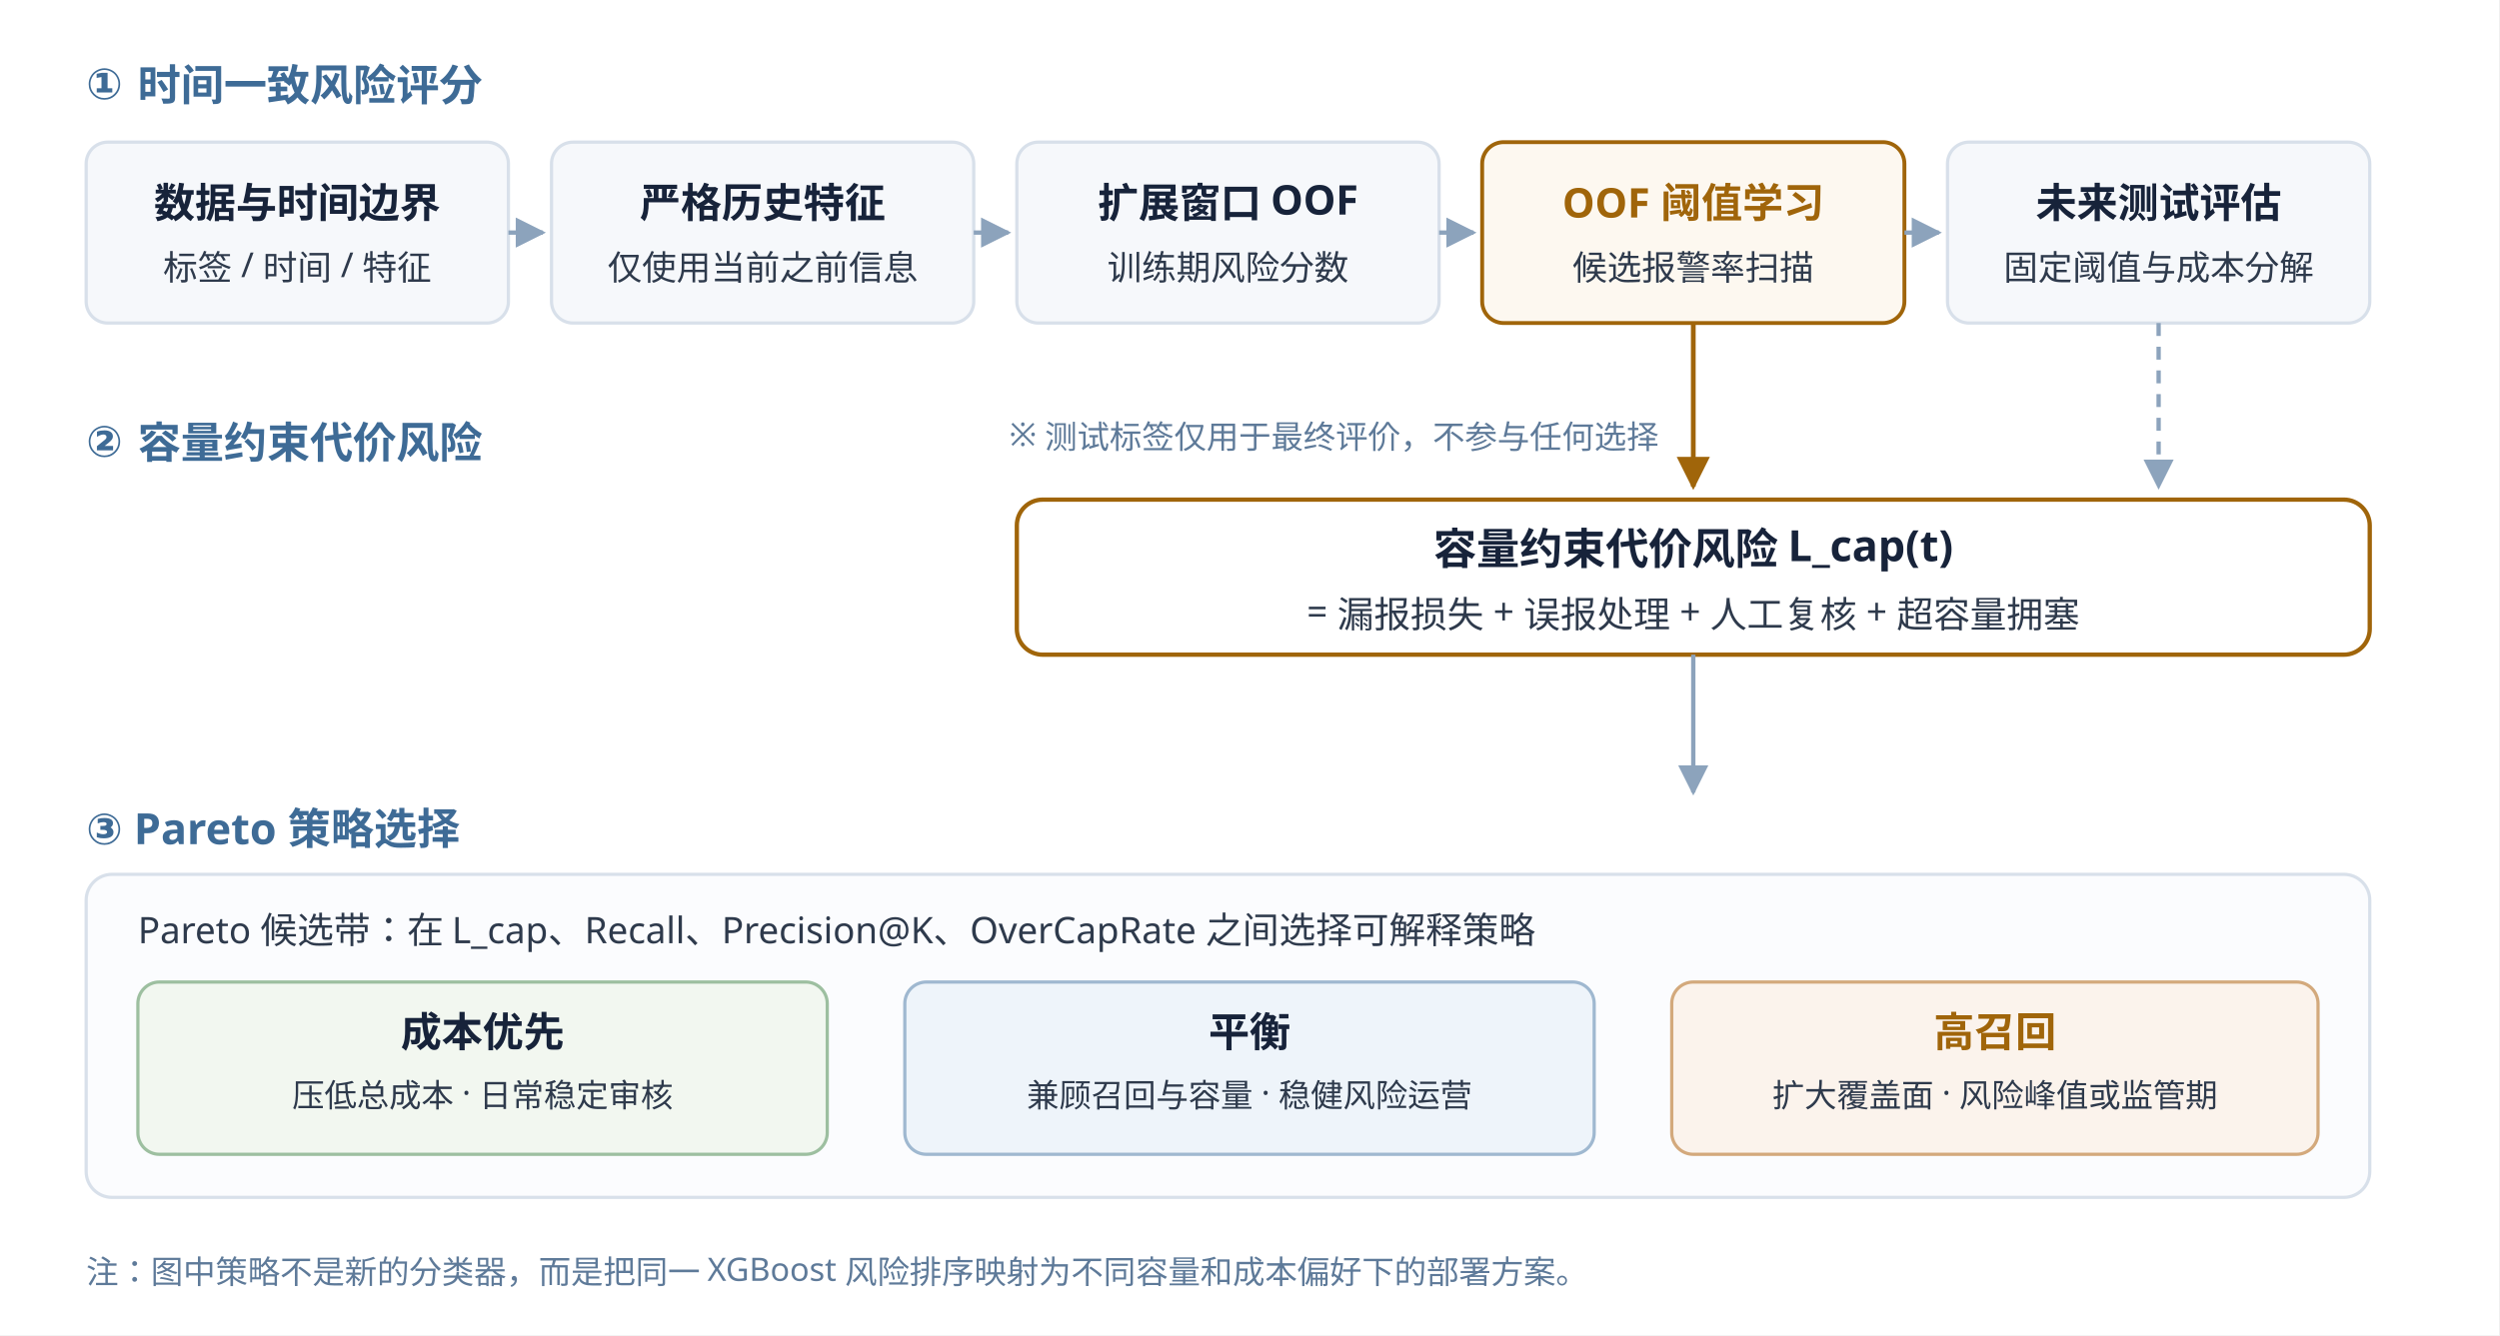
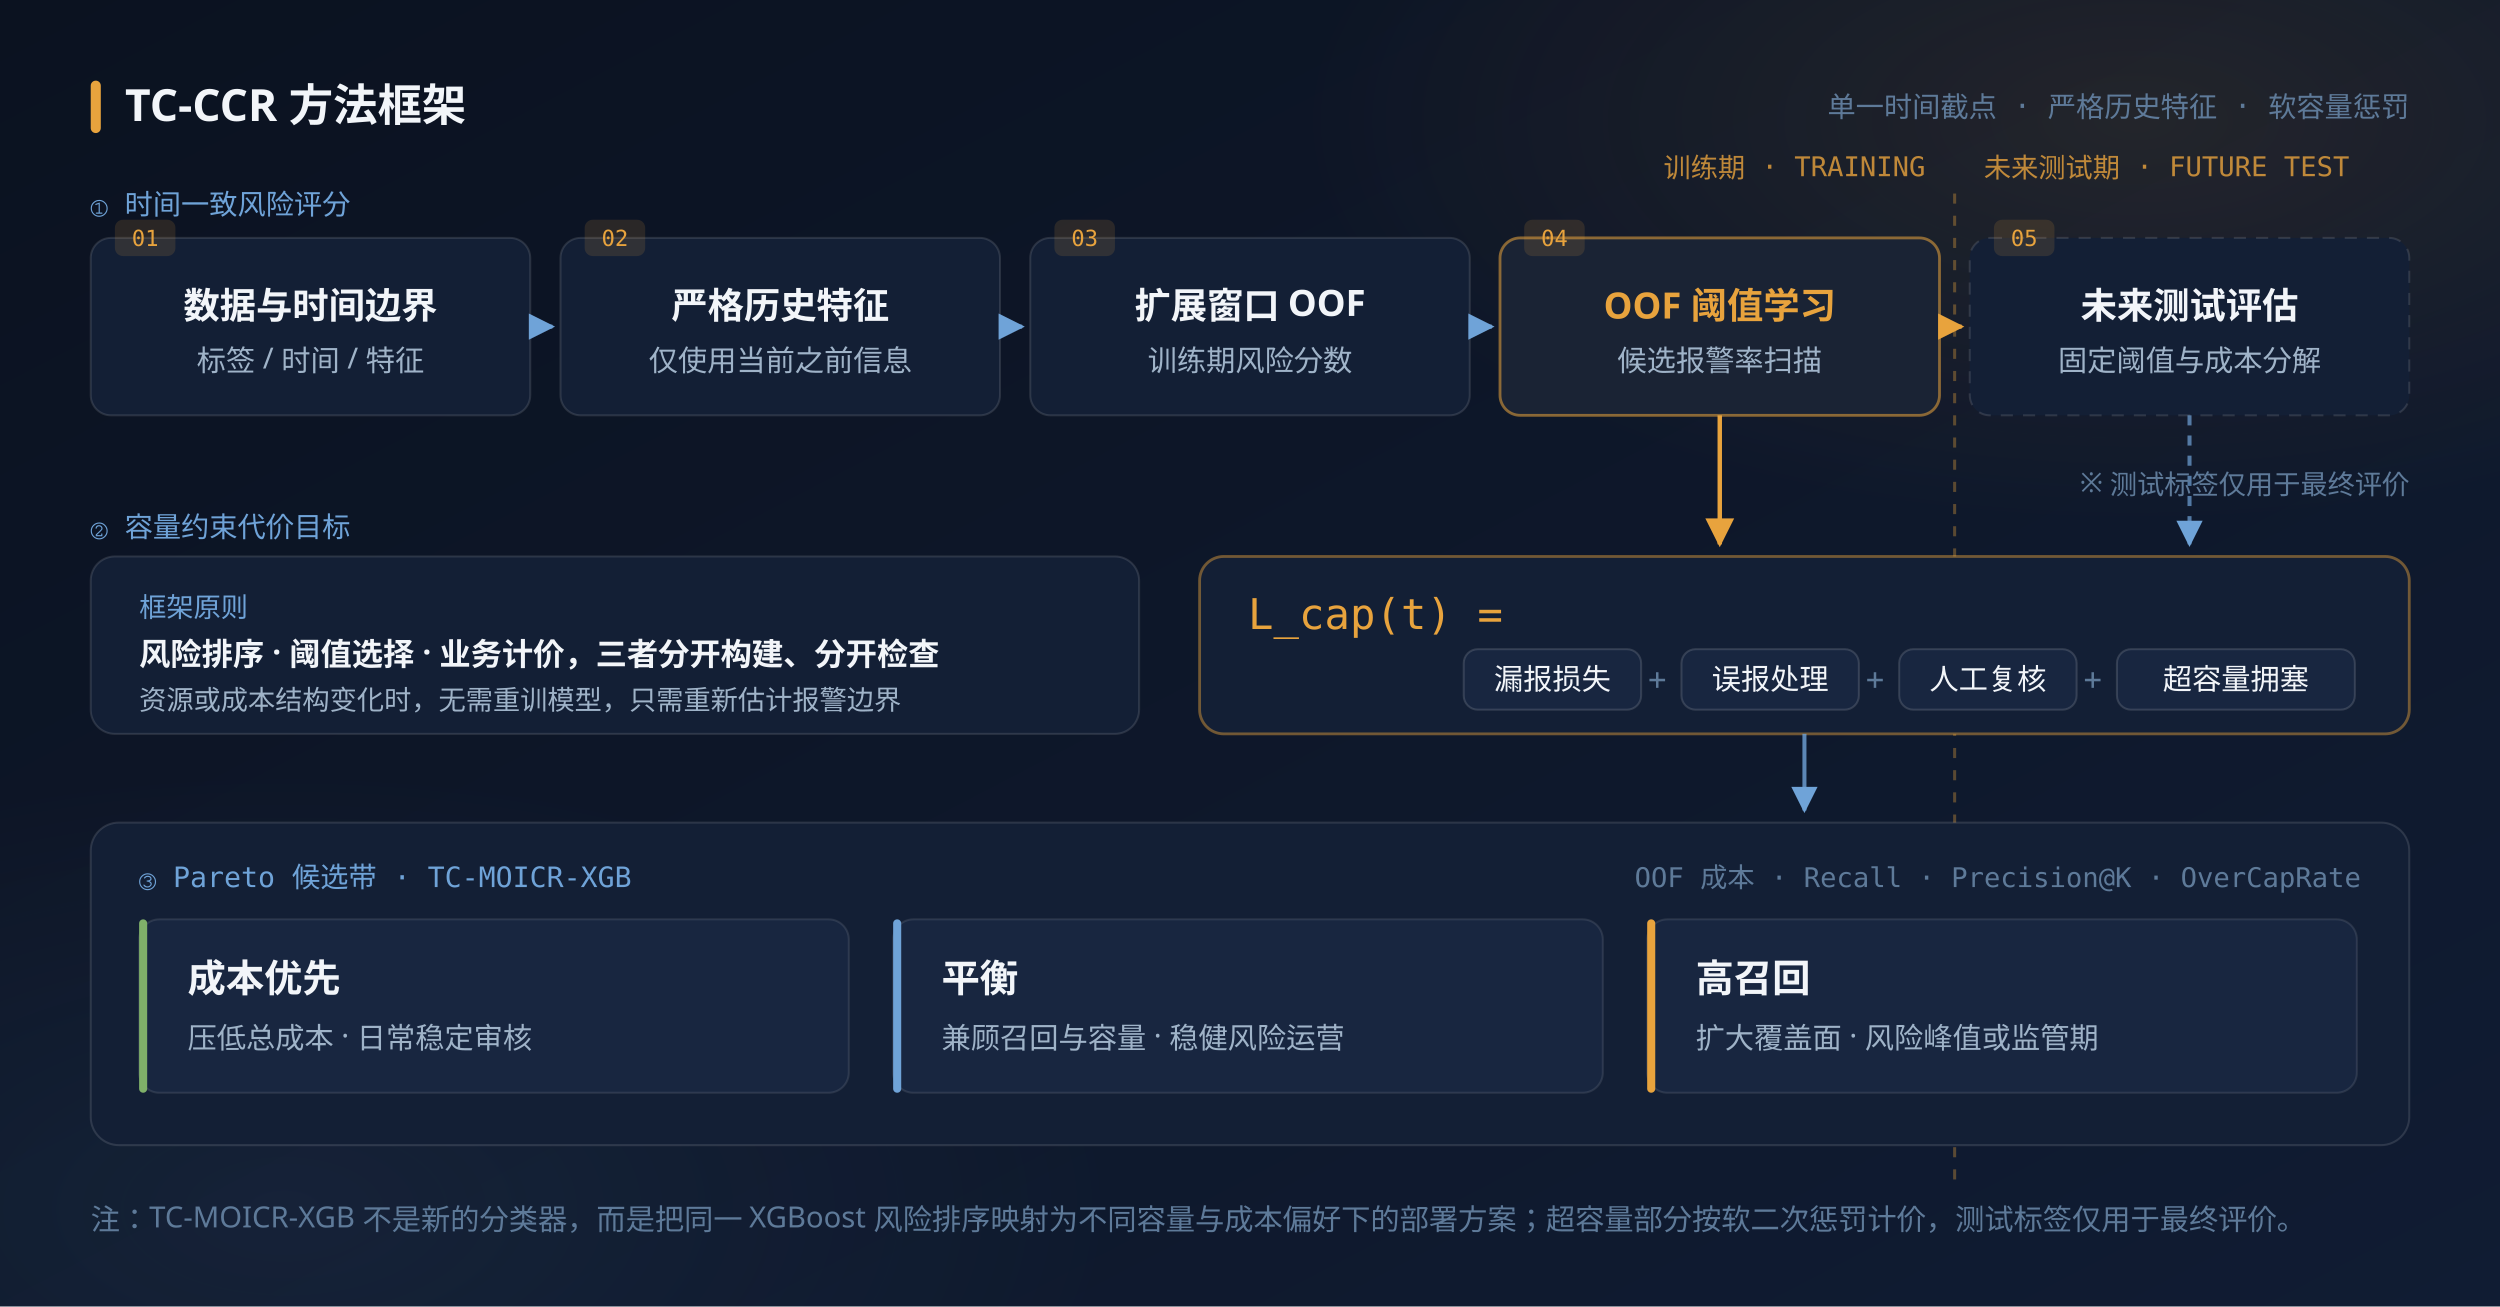
- <svg xmlns="http://www.w3.org/2000/svg" width="1160" height="620" viewBox="0 0 1160 620" font-family="Segoe UI, Microsoft YaHei, PingFang SC, sans-serif">
+ <svg xmlns="http://www.w3.org/2000/svg" width="1240" height="648" viewBox="0 0 1240 648" font-family="Segoe UI, Microsoft YaHei, PingFang SC, sans-serif">
  <defs>
-     <marker id="arw" viewBox="0 0 10 10" refX="9" refY="5" markerWidth="7" markerHeight="7" orient="auto-start-reverse">
-       <path d="M 0 0 L 10 5 L 0 10 z" fill="#8CA3BC" />
+     <linearGradient id="bg" x1="0" y1="0" x2="1" y2="1">
+       <stop offset="0" stop-color="#0B1220" />
+       <stop offset="1" stop-color="#101C33" />
+     </linearGradient>
+     <radialGradient id="glowA" cx="0.5" cy="0.5" r="0.5">
+       <stop offset="0" stop-color="#E8A33D" stop-opacity="0.10" />
+       <stop offset="1" stop-color="#E8A33D" stop-opacity="0" />
+     </radialGradient>
+     <radialGradient id="glowB" cx="0.5" cy="0.5" r="0.5">
+       <stop offset="0" stop-color="#6FA3D8" stop-opacity="0.08" />
+       <stop offset="1" stop-color="#6FA3D8" stop-opacity="0" />
+     </radialGradient>
+     <marker id="arw" viewBox="0 0 10 10" refX="9" refY="5" markerWidth="6.5" markerHeight="6.5" orient="auto-start-reverse">
+       <path d="M 0 0 L 10 5 L 0 10 z" fill="#6FA3D8" />
    </marker>
-     <marker id="arwA" viewBox="0 0 10 10" refX="9" refY="5" markerWidth="7" markerHeight="7" orient="auto-start-reverse">
-       <path d="M 0 0 L 10 5 L 0 10 z" fill="#A0650A" />
+     <marker id="arwAmber" viewBox="0 0 10 10" refX="9" refY="5" markerWidth="6.5" markerHeight="6.5" orient="auto-start-reverse">
+       <path d="M 0 0 L 10 5 L 0 10 z" fill="#E8A33D" />
    </marker>
  </defs>
-   <rect width="1160" height="620" fill="#FFFFFF" />
-   <text x="40" y="46" fill="#3E6B96" font-size="20" font-weight="600">① 时间一致风险评分</text>
+   <rect width="1240" height="648" fill="url(#bg)" />
+   <ellipse cx="1060" cy="60" rx="420" ry="200" fill="url(#glowA)" />
+   <ellipse cx="140" cy="600" rx="420" ry="220" fill="url(#glowB)" />
+   <line x1="969.5" y1="96" x2="969.5" y2="586" stroke="#E8A33D" stroke-width="1.5" stroke-dasharray="5 6" opacity="0.35" />
+   <text x="955" y="88" text-anchor="end" fill="#E8A33D" opacity="0.8" font-size="13.5" font-family="Cascadia Code, Consolas, monospace">训练期 · TRAINING</text>
+   <text x="984" y="88" fill="#E8A33D" opacity="0.8" font-size="13.5" font-family="Cascadia Code, Consolas, monospace">未来测试期 · FUTURE TEST</text>
+   <rect x="45" y="40" width="5" height="26" rx="2.5" fill="#E8A33D" />
+   <text x="62" y="60" fill="#F2F5F9" font-size="22" font-weight="600">TC-CCR 方法框架</text>
+   <text x="1195" y="58" text-anchor="end" fill="#5E7A99" font-size="14" font-family="Cascadia Code, Consolas, monospace">单一时间截点 · 严格历史特征 · 软容量惩罚</text>
+   <text x="45" y="106" fill="#6FA3D8" font-size="14" font-family="Cascadia Code, Consolas, monospace">① 时间一致风险评分</text>
  <g>
-     <rect x="40" y="66" width="196" height="84" rx="10" fill="#F6F8FB" stroke="#D8E0EA" stroke-width="1.5" />
-     <text x="138" y="101" text-anchor="middle" fill="#17233A" font-size="19" font-weight="600">数据与时间边界</text>
-     <text x="138" y="130" text-anchor="middle" fill="#2E3A4C" font-size="16">标签 / 时间 / 特征</text>
-     <rect x="256" y="66" width="196" height="84" rx="10" fill="#F6F8FB" stroke="#D8E0EA" stroke-width="1.5" />
-     <text x="354" y="101" text-anchor="middle" fill="#17233A" font-size="19" font-weight="600">严格历史特征</text>
-     <text x="354" y="130" text-anchor="middle" fill="#2E3A4C" font-size="16">仅使用当前之前信息</text>
-     <rect x="472" y="66" width="196" height="84" rx="10" fill="#F6F8FB" stroke="#D8E0EA" stroke-width="1.5" />
-     <text x="570" y="101" text-anchor="middle" fill="#17233A" font-size="19" font-weight="600">扩展窗口 OOF</text>
-     <text x="570" y="130" text-anchor="middle" fill="#2E3A4C" font-size="16">训练期风险分数</text>
-     <rect x="688" y="66" width="196" height="84" rx="10" fill="#FDF8F0" stroke="#A0650A" stroke-width="1.8" />
-     <text x="786" y="101" text-anchor="middle" fill="#A0650A" font-size="19" font-weight="600">OOF 阈值学习</text>
-     <text x="786" y="130" text-anchor="middle" fill="#2E3A4C" font-size="16">候选报警率扫描</text>
-     <rect x="904" y="66" width="196" height="84" rx="10" fill="#F6F8FB" stroke="#D8E0EA" stroke-width="1.5" />
-     <text x="1002" y="101" text-anchor="middle" fill="#17233A" font-size="19" font-weight="600">未来测试评估</text>
-     <text x="1002" y="130" text-anchor="middle" fill="#2E3A4C" font-size="16">固定阈值与成本分解</text>
-     <line x1="236" y1="108" x2="252" y2="108" stroke="#8CA3BC" stroke-width="2" marker-end="url(#arw)" />
-     <line x1="452" y1="108" x2="468" y2="108" stroke="#8CA3BC" stroke-width="2" marker-end="url(#arw)" />
-     <line x1="668" y1="108" x2="684" y2="108" stroke="#8CA3BC" stroke-width="2" marker-end="url(#arw)" />
-     <line x1="884" y1="108" x2="900" y2="108" stroke="#8CA3BC" stroke-width="2" marker-end="url(#arw)" />
+     <rect x="45" y="118" width="218" height="88" rx="10" fill="#131F35" stroke="#FFFFFF" stroke-opacity="0.12" />
+     <rect x="57" y="109" width="30" height="18" rx="4" fill="#E8A33D" opacity="0.14" />
+     <text x="72" y="122" text-anchor="middle" fill="#E8A33D" font-size="11" font-family="Cascadia Code, Consolas, monospace">01</text>
+     <text x="154" y="158" text-anchor="middle" fill="#F2F5F9" font-size="18" font-weight="600">数据与时间边界</text>
+     <text x="154" y="184" text-anchor="middle" fill="#9FB3C8" font-size="14.5">标签 / 时间 / 特征</text>
+     <rect x="278" y="118" width="218" height="88" rx="10" fill="#131F35" stroke="#FFFFFF" stroke-opacity="0.12" />
+     <rect x="290" y="109" width="30" height="18" rx="4" fill="#E8A33D" opacity="0.14" />
+     <text x="305" y="122" text-anchor="middle" fill="#E8A33D" font-size="11" font-family="Cascadia Code, Consolas, monospace">02</text>
+     <text x="387" y="158" text-anchor="middle" fill="#F2F5F9" font-size="18" font-weight="600">严格历史特征</text>
+     <text x="387" y="184" text-anchor="middle" fill="#9FB3C8" font-size="14.5">仅使用当前之前信息</text>
+     <rect x="511" y="118" width="218" height="88" rx="10" fill="#131F35" stroke="#FFFFFF" stroke-opacity="0.12" />
+     <rect x="523" y="109" width="30" height="18" rx="4" fill="#E8A33D" opacity="0.14" />
+     <text x="538" y="122" text-anchor="middle" fill="#E8A33D" font-size="11" font-family="Cascadia Code, Consolas, monospace">03</text>
+     <text x="620" y="158" text-anchor="middle" fill="#F2F5F9" font-size="18" font-weight="600">扩展窗口 OOF</text>
+     <text x="620" y="184" text-anchor="middle" fill="#9FB3C8" font-size="14.5">训练期风险分数</text>
+     <rect x="744" y="118" width="218" height="88" rx="10" fill="#1A2334" stroke="#E8A33D" stroke-opacity="0.55" stroke-width="1.4" />
+     <rect x="756" y="109" width="30" height="18" rx="4" fill="#E8A33D" opacity="0.14" />
+     <text x="771" y="122" text-anchor="middle" fill="#E8A33D" font-size="11" font-family="Cascadia Code, Consolas, monospace">04</text>
+     <text x="853" y="158" text-anchor="middle" fill="#E8A33D" font-size="18" font-weight="600">OOF 阈值学习</text>
+     <text x="853" y="184" text-anchor="middle" fill="#9FB3C8" font-size="14.5">候选报警率扫描</text>
+     <rect x="977" y="118" width="218" height="88" rx="10" fill="#131F35" stroke="#FFFFFF" stroke-opacity="0.12" stroke-dasharray="6 5" />
+     <rect x="989" y="109" width="30" height="18" rx="4" fill="#E8A33D" opacity="0.14" />
+     <text x="1004" y="122" text-anchor="middle" fill="#E8A33D" font-size="11" font-family="Cascadia Code, Consolas, monospace">05</text>
+     <text x="1086" y="158" text-anchor="middle" fill="#F2F5F9" font-size="18" font-weight="600">未来测试评估</text>
+     <text x="1086" y="184" text-anchor="middle" fill="#9FB3C8" font-size="14.5">固定阈值与成本分解</text>
+     <line x1="263" y1="162" x2="274" y2="162" stroke="#6FA3D8" stroke-opacity="0.8" stroke-width="2" marker-end="url(#arw)" />
+     <line x1="496" y1="162" x2="507" y2="162" stroke="#6FA3D8" stroke-opacity="0.8" stroke-width="2" marker-end="url(#arw)" />
+     <line x1="729" y1="162" x2="740" y2="162" stroke="#6FA3D8" stroke-opacity="0.8" stroke-width="2" marker-end="url(#arw)" />
+     <line x1="962" y1="162" x2="973" y2="162" stroke="#E8A33D" stroke-width="2" stroke-dasharray="4 4" marker-end="url(#arwAmber)" />
  </g>
-   <text x="40" y="212" fill="#3E6B96" font-size="20" font-weight="600">② 容量约束代价风险</text>
-   <text x="770" y="207" text-anchor="end" fill="#5E7A99" font-size="15">※ 测试标签仅用于最终评价，不参与任何选择</text>
-   <line x1="1002" y1="150" x2="1002" y2="226" stroke="#8CA3BC" stroke-width="2" stroke-dasharray="6 5" marker-end="url(#arw)" />
-   <line x1="786" y1="150" x2="786" y2="226" stroke="#A0650A" stroke-width="2.2" marker-end="url(#arwA)" />
+   <text x="45" y="266" fill="#6FA3D8" font-size="14" font-family="Cascadia Code, Consolas, monospace">② 容量约束代价目标</text>
  <g>
-     <rect x="472" y="232" width="628" height="72" rx="12" fill="#FFFFFF" stroke="#A0650A" stroke-width="2" />
-     <text x="786" y="262" text-anchor="middle" fill="#17233A" font-size="20" font-weight="600">容量约束代价风险 L_cap(t)</text>
-     <text x="786" y="290" text-anchor="middle" fill="#2E3A4C" font-size="17">= 漏报损失 + 误报处理 + 人工复核 + 超容量拥塞</text>
+     <rect x="45" y="276" width="520" height="88" rx="12" fill="#131F35" stroke="#FFFFFF" stroke-opacity="0.12" />
+     <text x="69" y="306" fill="#6FA3D8" font-size="13.5" font-family="Cascadia Code, Consolas, monospace">框架原则</text>
+     <text x="69" y="330" fill="#F2F5F9" font-size="15.5" font-weight="600">风险排序 · 阈值选择 · 业务计价，三者分开构建、分开检查</text>
+     <text x="69" y="352" fill="#9FB3C8" font-size="13.5">资源或成本结构变化时，无需重训模型，只需重新估计报警边界</text>
  </g>
-   <line x1="786" y1="304" x2="786" y2="368" stroke="#8CA3BC" stroke-width="2" marker-end="url(#arw)" />
-   <text x="40" y="392" fill="#3E6B96" font-size="20" font-weight="600">③ Pareto 策略选择</text>
+   <line x1="853" y1="206" x2="853" y2="270" stroke="#E8A33D" stroke-width="2.2" marker-end="url(#arwAmber)" />
+   <line x1="1086" y1="206" x2="1086" y2="270" stroke="#6FA3D8" stroke-opacity="0.7" stroke-width="2" stroke-dasharray="5 5" marker-end="url(#arw)" />
+   <text x="1195" y="244" text-anchor="end" fill="#5E7A99" font-size="13.5">※ 测试标签仅用于最终评价</text>
  <g>
-     <rect x="40" y="406" width="1060" height="150" rx="12" fill="#FBFCFE" stroke="#D8E0EA" stroke-width="1.5" />
-     <text x="64" y="438" fill="#2E3A4C" font-size="17">Pareto 候选带：在 L_cap、Recall、Precision@K、OverCapRate 之间选择可解释策略</text>
-     <rect x="64" y="456" width="320" height="80" rx="10" fill="#F2F7F0" stroke="#9DBFA0" stroke-width="1.5" />
-     <text x="224" y="486" text-anchor="middle" fill="#17233A" font-size="19" font-weight="600">成本优先</text>
-     <text x="224" y="514" text-anchor="middle" fill="#2E3A4C" font-size="15">压低总成本 · 日常稳定审核</text>
-     <rect x="420" y="456" width="320" height="80" rx="10" fill="#EEF4FA" stroke="#9FB8D0" stroke-width="1.5" />
-     <text x="580" y="486" text-anchor="middle" fill="#17233A" font-size="19" font-weight="600">平衡</text>
-     <text x="580" y="514" text-anchor="middle" fill="#2E3A4C" font-size="15">兼顾召回与容量 · 稳健风险运营</text>
-     <rect x="776" y="456" width="300" height="80" rx="10" fill="#FBF3EC" stroke="#D3A97C" stroke-width="1.5" />
-     <text x="926" y="486" text-anchor="middle" fill="#A0650A" font-size="19" font-weight="600">高召回</text>
-     <text x="926" y="514" text-anchor="middle" fill="#2E3A4C" font-size="15">扩大覆盖面 · 风险峰值或监管期</text>
+     <rect x="595" y="276" width="600" height="88" rx="12" fill="#131F35" stroke="#E8A33D" stroke-opacity="0.45" stroke-width="1.4" />
+     <text x="619" y="312" fill="#E8A33D" font-size="21" font-family="Cascadia Code, Consolas, monospace">L_cap(t) =</text>
+     <g fill="#182640" stroke="#FFFFFF" stroke-opacity="0.14">
+       <rect x="726" y="322" width="88" height="30" rx="7" />
+       <rect x="834" y="322" width="88" height="30" rx="7" />
+       <rect x="942" y="322" width="88" height="30" rx="7" />
+       <rect x="1050" y="322" width="118" height="30" rx="7" />
+     </g>
+     <text x="770" y="342" text-anchor="middle" fill="#F2F5F9" font-size="14.5">漏报损失</text>
+     <text x="878" y="342" text-anchor="middle" fill="#F2F5F9" font-size="14.5">误报处理</text>
+     <text x="986" y="342" text-anchor="middle" fill="#F2F5F9" font-size="14.5">人工复核</text>
+     <text x="1109" y="342" text-anchor="middle" fill="#F2F5F9" font-size="14.5">超容量拥塞</text>
+     <text x="822" y="342" text-anchor="middle" fill="#5E7A99" font-size="15" font-family="Cascadia Code, Consolas, monospace">+</text>
+     <text x="930" y="342" text-anchor="middle" fill="#5E7A99" font-size="15" font-family="Cascadia Code, Consolas, monospace">+</text>
+     <text x="1038" y="342" text-anchor="middle" fill="#5E7A99" font-size="15" font-family="Cascadia Code, Consolas, monospace">+</text>
  </g>
-   <text x="40" y="596" fill="#5E7A99" font-size="15">注：图中策略不是新的分类器，而是把同一 XGBoost 风险排序映射为不同容量和成本偏好下的部署方案。</text>
+   <line x1="895" y1="364" x2="895" y2="402" stroke="#6FA3D8" stroke-opacity="0.8" stroke-width="2" marker-end="url(#arw)" />
+   <g>
+     <rect x="45" y="408" width="1150" height="160" rx="14" fill="#131F35" stroke="#FFFFFF" stroke-opacity="0.12" />
+     <text x="69" y="440" fill="#6FA3D8" font-size="14" font-family="Cascadia Code, Consolas, monospace">③ Pareto 候选带 · TC-MOICR-XGB</text>
+     <text x="1171" y="440" text-anchor="end" fill="#5E7A99" font-size="13.5" font-family="Cascadia Code, Consolas, monospace">OOF 成本 · Recall · Precision@K · OverCapRate</text>
+     <rect x="69" y="456" width="352" height="86" rx="10" fill="#182640" stroke="#FFFFFF" stroke-opacity="0.10" />
+     <rect x="69" y="456" width="4" height="86" rx="2" fill="#7FB069" />
+     <text x="93" y="492" fill="#F2F5F9" font-size="19" font-weight="600">成本优先</text>
+     <text x="93" y="520" fill="#9FB3C8" font-size="14.5">压低总成本 · 日常稳定审核</text>
+     <rect x="443" y="456" width="352" height="86" rx="10" fill="#182640" stroke="#FFFFFF" stroke-opacity="0.10" />
+     <rect x="443" y="456" width="4" height="86" rx="2" fill="#6FA3D8" />
+     <text x="467" y="492" fill="#F2F5F9" font-size="19" font-weight="600">平衡</text>
+     <text x="467" y="520" fill="#9FB3C8" font-size="14.5">兼顾召回与容量 · 稳健风险运营</text>
+     <rect x="817" y="456" width="352" height="86" rx="10" fill="#182640" stroke="#FFFFFF" stroke-opacity="0.10" />
+     <rect x="817" y="456" width="4" height="86" rx="2" fill="#E8A33D" />
+     <text x="841" y="492" fill="#F2F5F9" font-size="19" font-weight="600">高召回</text>
+     <text x="841" y="520" fill="#9FB3C8" font-size="14.5">扩大覆盖面 · 风险峰值或监管期</text>
+   </g>
+   <text x="45" y="610" fill="#5E7A99" font-size="14.5">注：TC-MOICR-XGB 不是新的分类器，而是把同一 XGBoost 风险排序映射为不同容量与成本偏好下的部署方案；超容量部分按软二次惩罚计价，测试标签仅用于最终评价。</text>
</svg>
